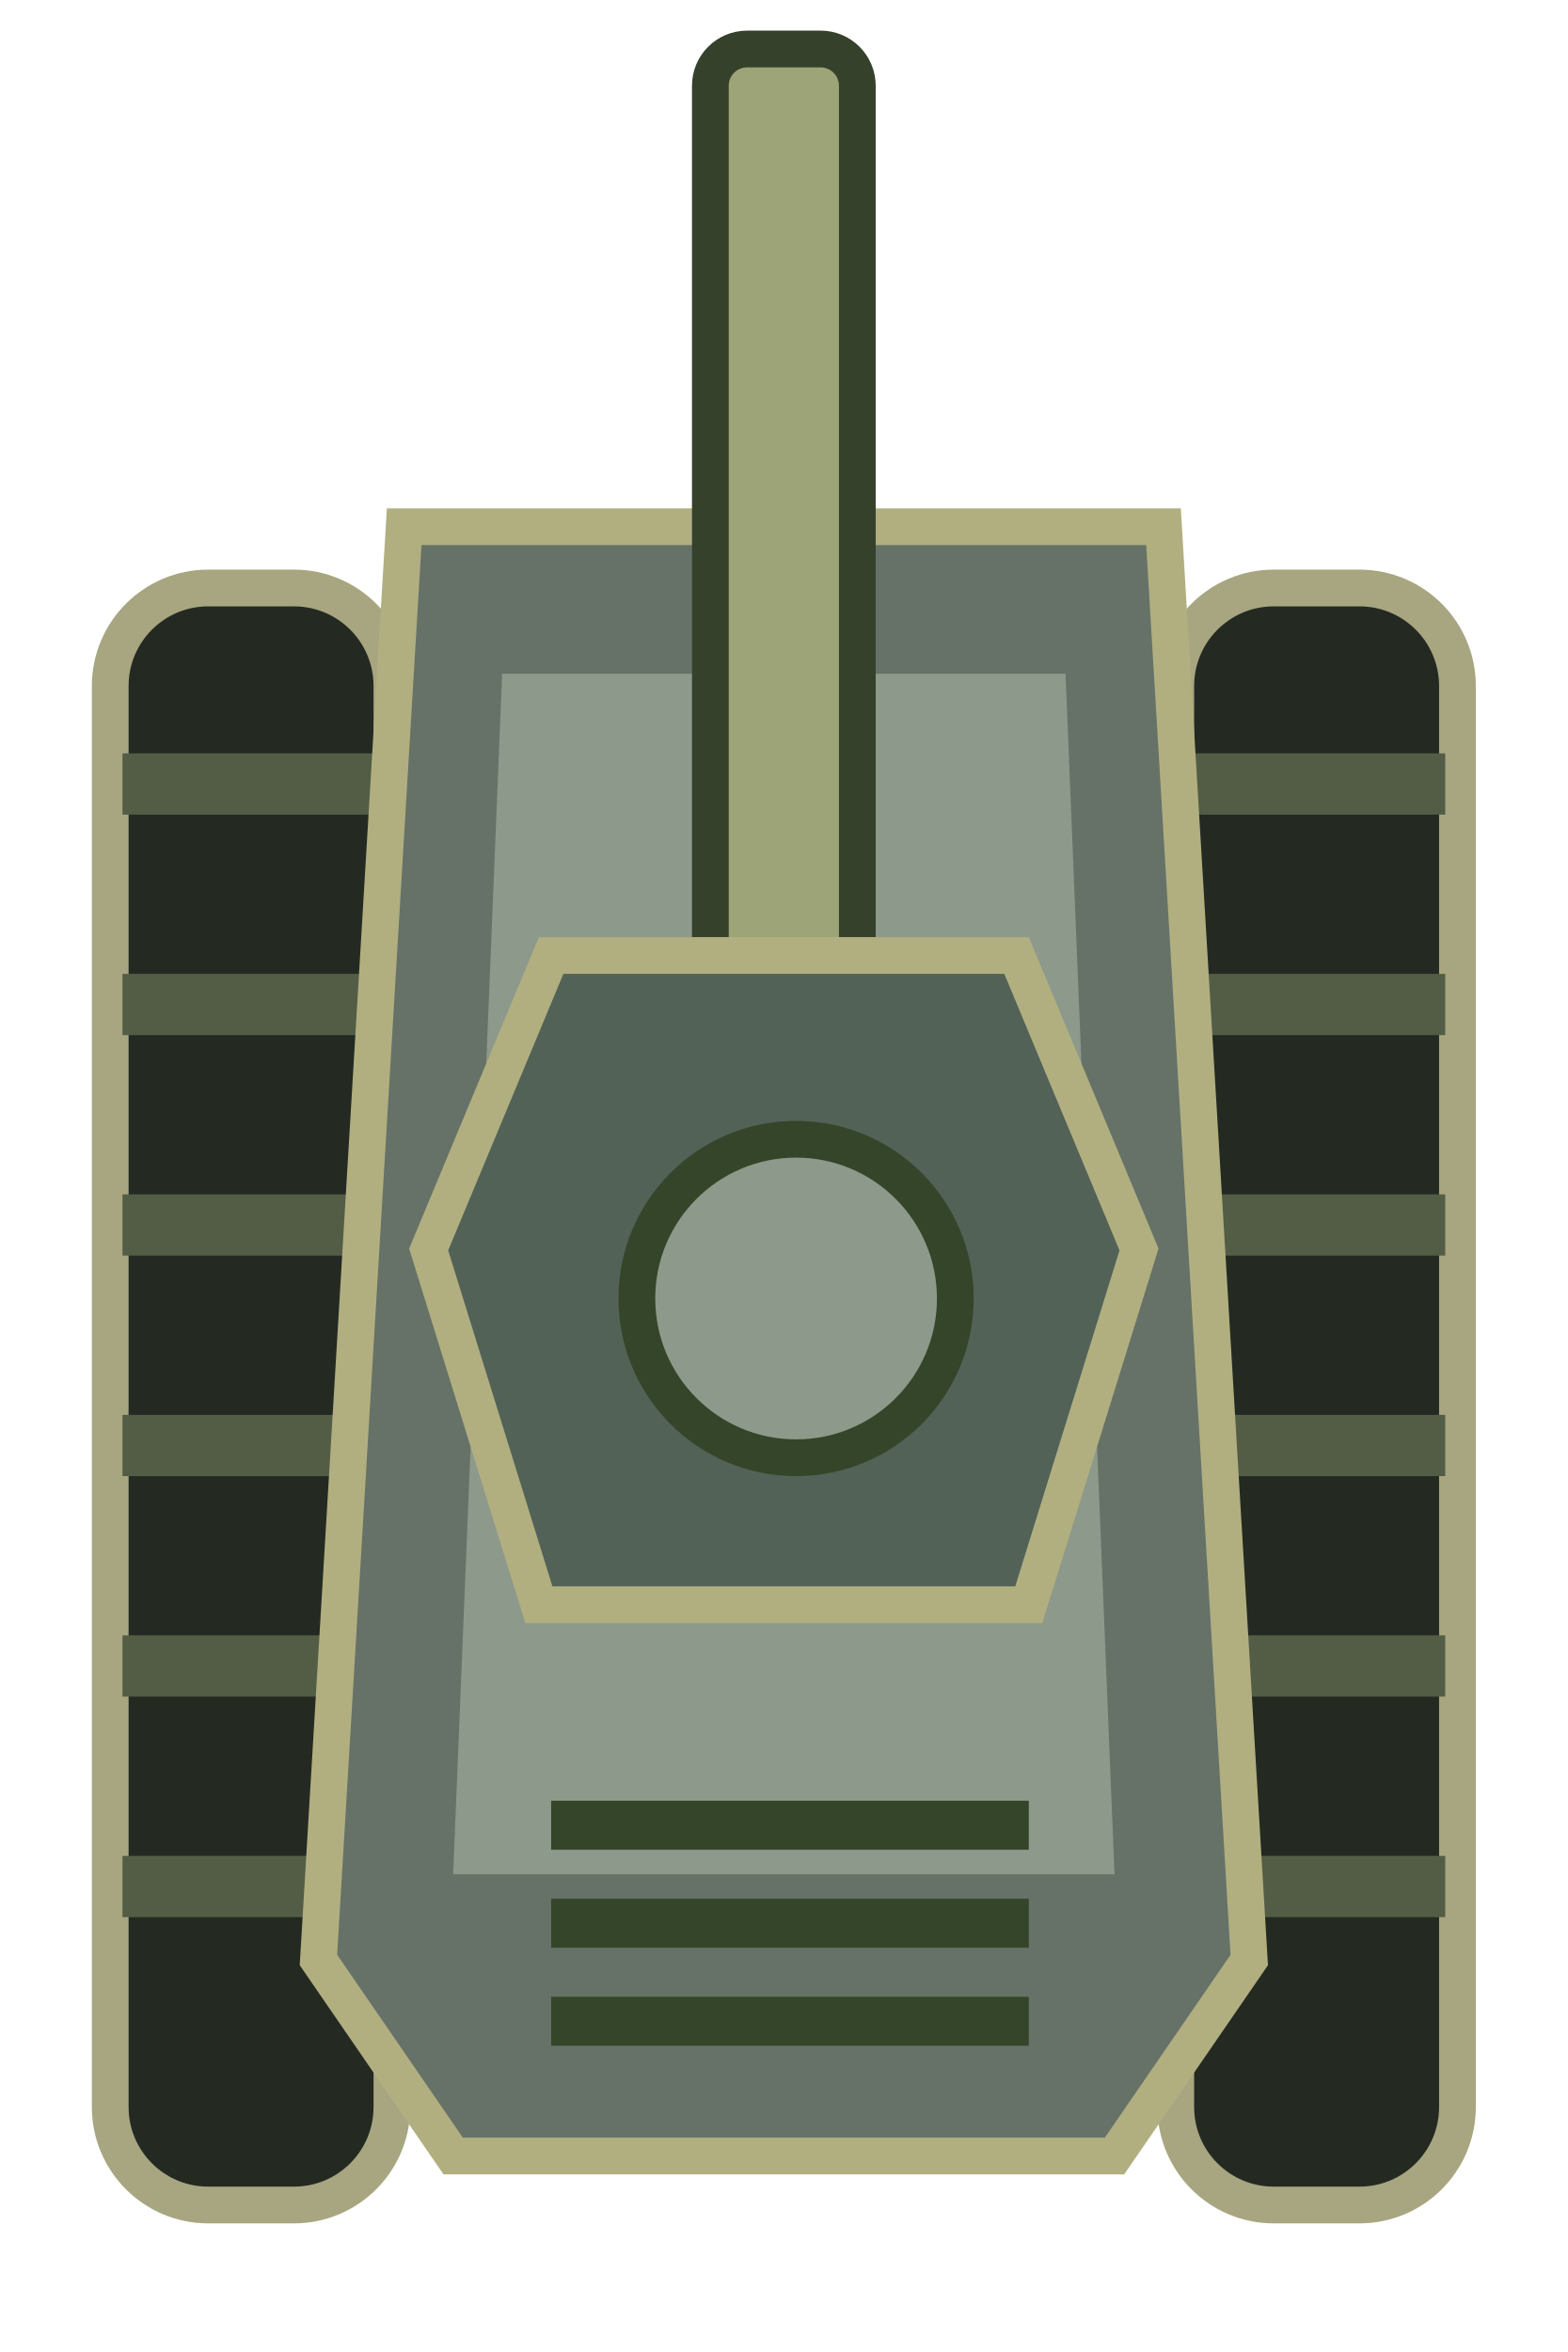
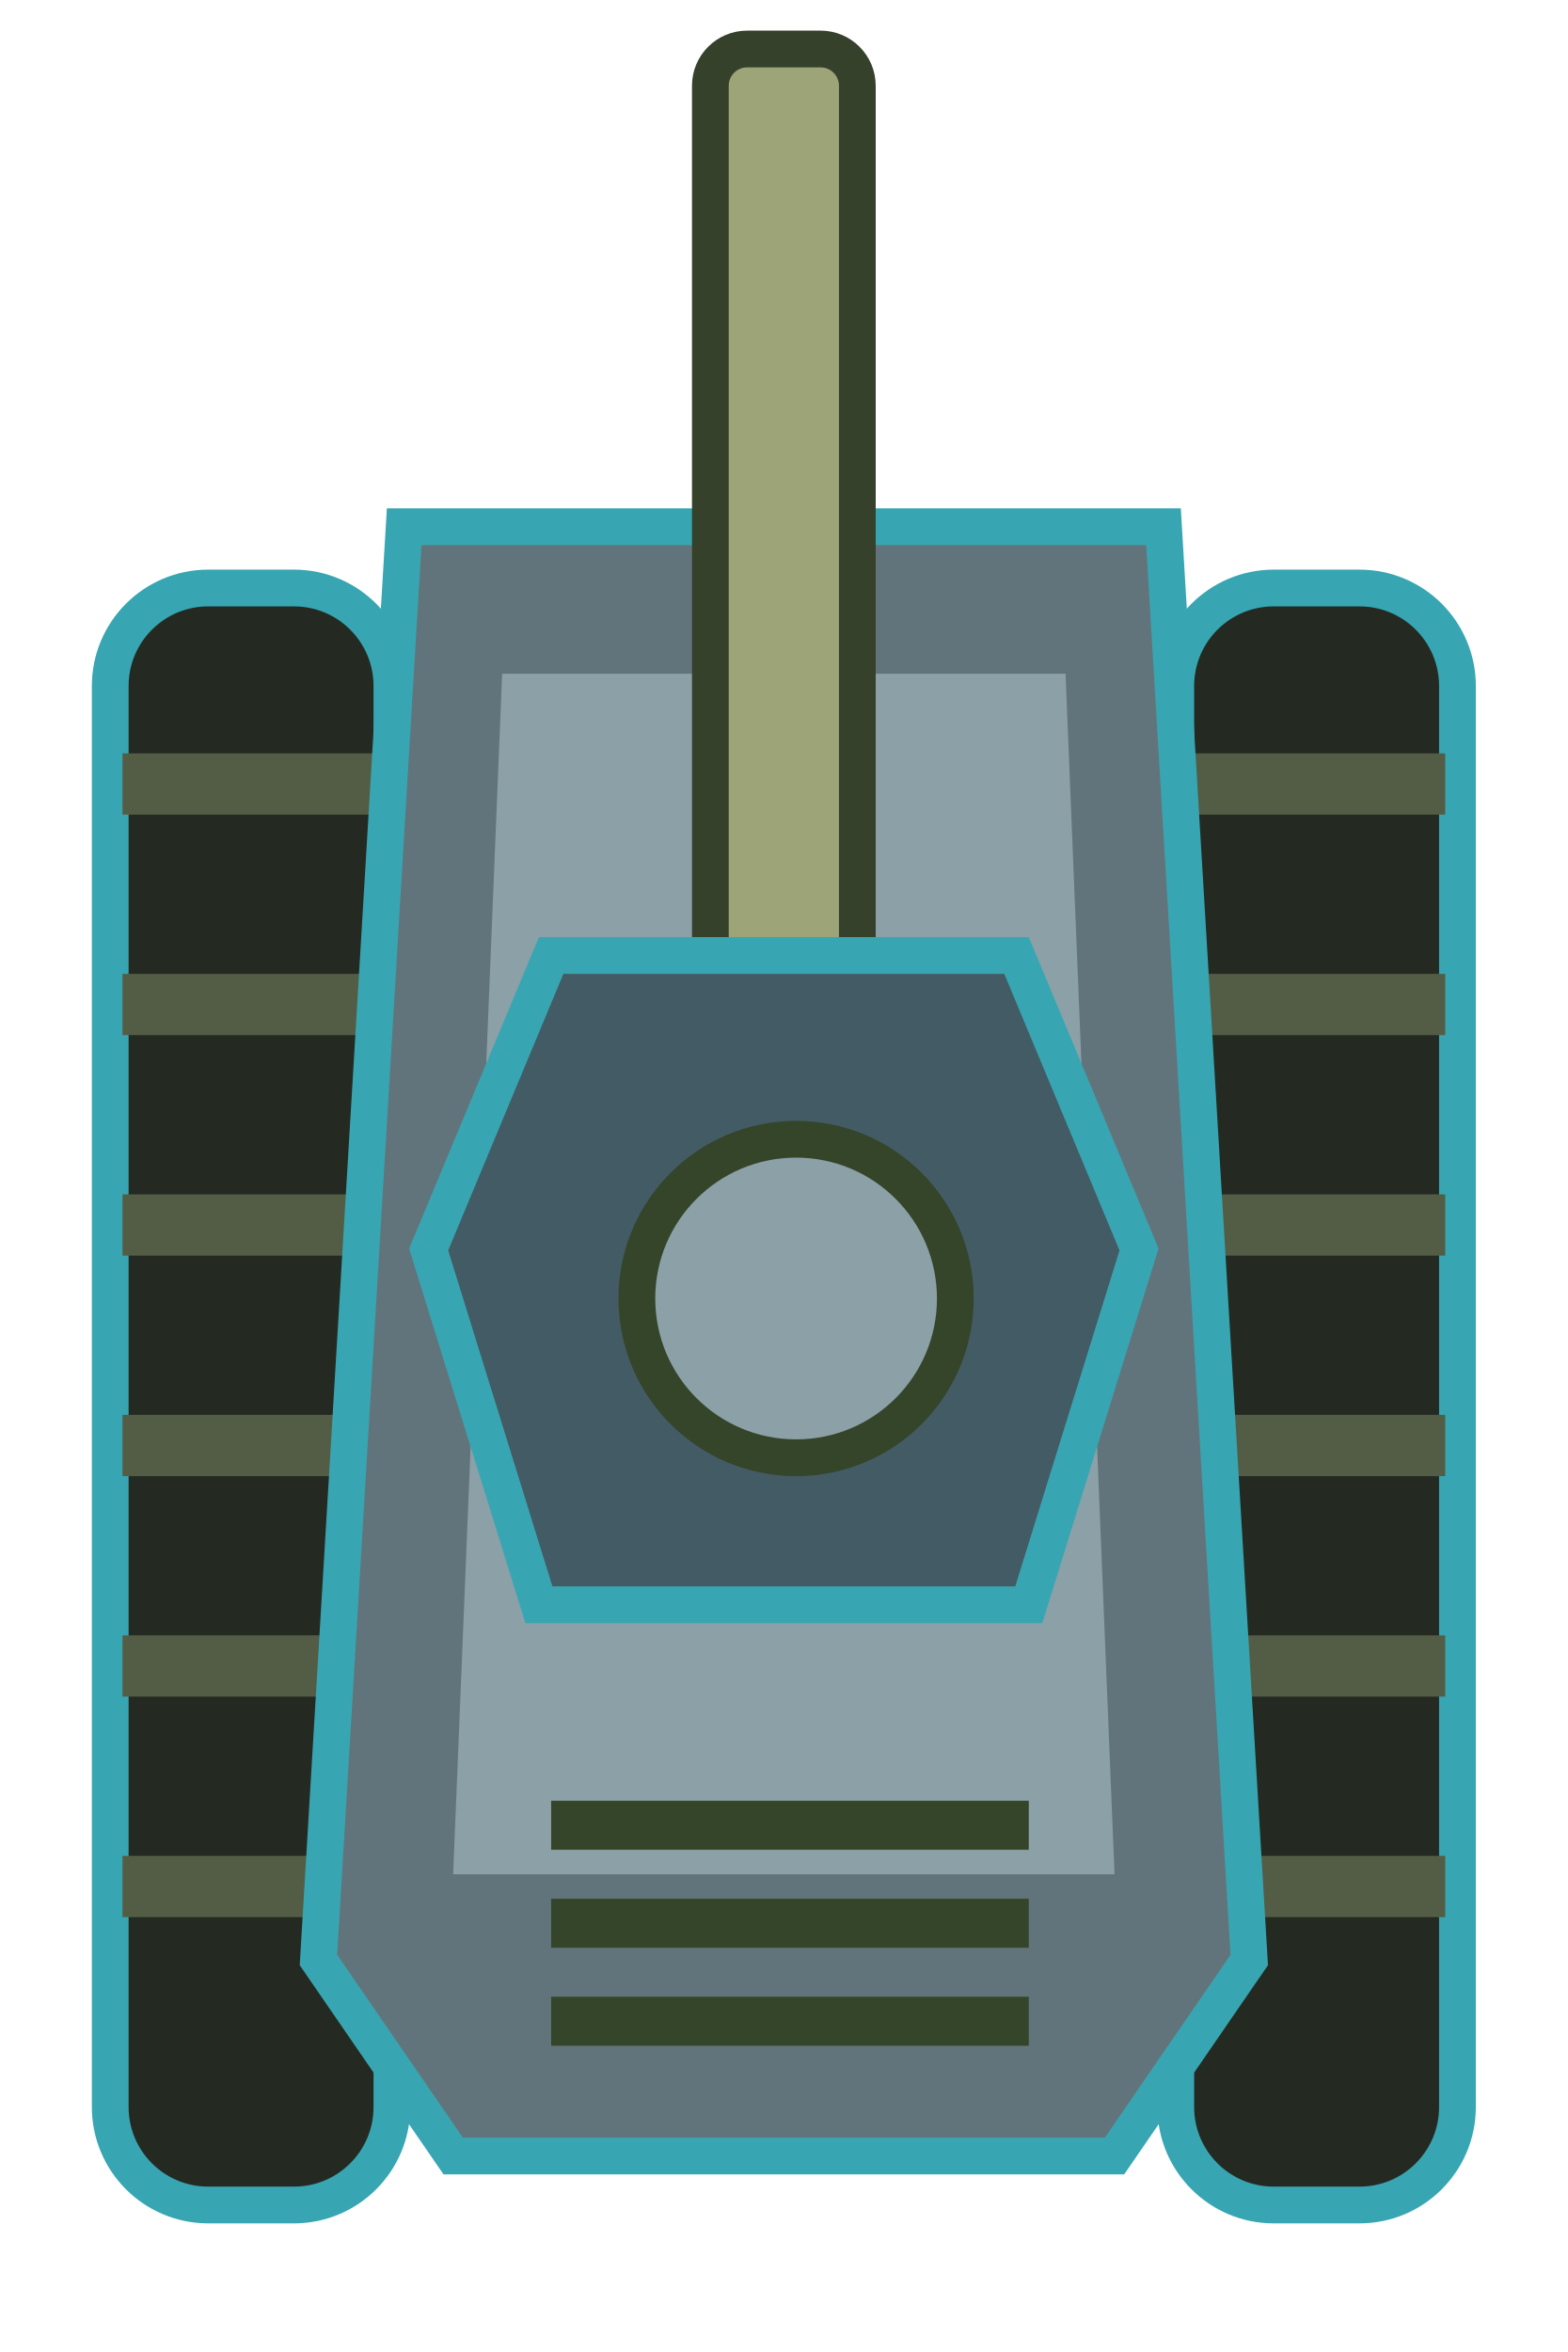
<svg xmlns="http://www.w3.org/2000/svg" width="128" height="192" viewBox="0 0 128 192">
-   <rect x="9" y="48" width="23" height="132" rx="8" fill="#242a22" stroke="#a7a680" stroke-width="3" />
-   <rect x="96" y="48" width="23" height="132" rx="8" fill="#242a22" stroke="#a7a680" stroke-width="3" />
+   <rect x="9" y="48" width="23" height="132" rx="8" fill="#242a22" stroke="#37a6b2" stroke-width="3" />
+   <rect x="96" y="48" width="23" height="132" rx="8" fill="#242a22" stroke="#37a6b2" stroke-width="3" />
  <path d="M10 64H31M10 82H31M10 100H31M10 118H31M10 136H31M10 154H31M97 64H118M97 82H118M97 100H118M97 118H118M97 136H118M97 154H118" stroke="#535d45" stroke-width="5" />
-   <path d="M33 43H95L102 160L91 176H37L26 160Z" fill="#667267" stroke="#b1af80" stroke-width="3" />
-   <path d="M41 55H87L91 153H37Z" fill="#8d998a" />
+   <path d="M33 43H95L102 160L91 176H37L26 160Z" fill="#62747b" stroke="#37a6b2" stroke-width="3" />
+   <path d="M41 55H87L91 153H37Z" fill="#8ca0a8" />
  <rect x="58" y="4" width="12" height="78" rx="3" fill="#9da477" stroke="#35412b" stroke-width="3" />
-   <path d="M45 78H83L93 102L84 131H44L35 102Z" fill="#526257" stroke="#b1af80" stroke-width="3" />
-   <circle cx="65" cy="106" r="13" fill="#8d998a" stroke="#344529" stroke-width="3" />
+   <path d="M45 78H83L93 102L84 131H44L35 102Z" fill="#435b65" stroke="#37a6b2" stroke-width="3" />
+   <circle cx="65" cy="106" r="13" fill="#8ca0a8" stroke="#344529" stroke-width="3" />
  <path d="M45 149H84M45 157H84M45 165H84" stroke="#344529" stroke-width="4" />
</svg>
